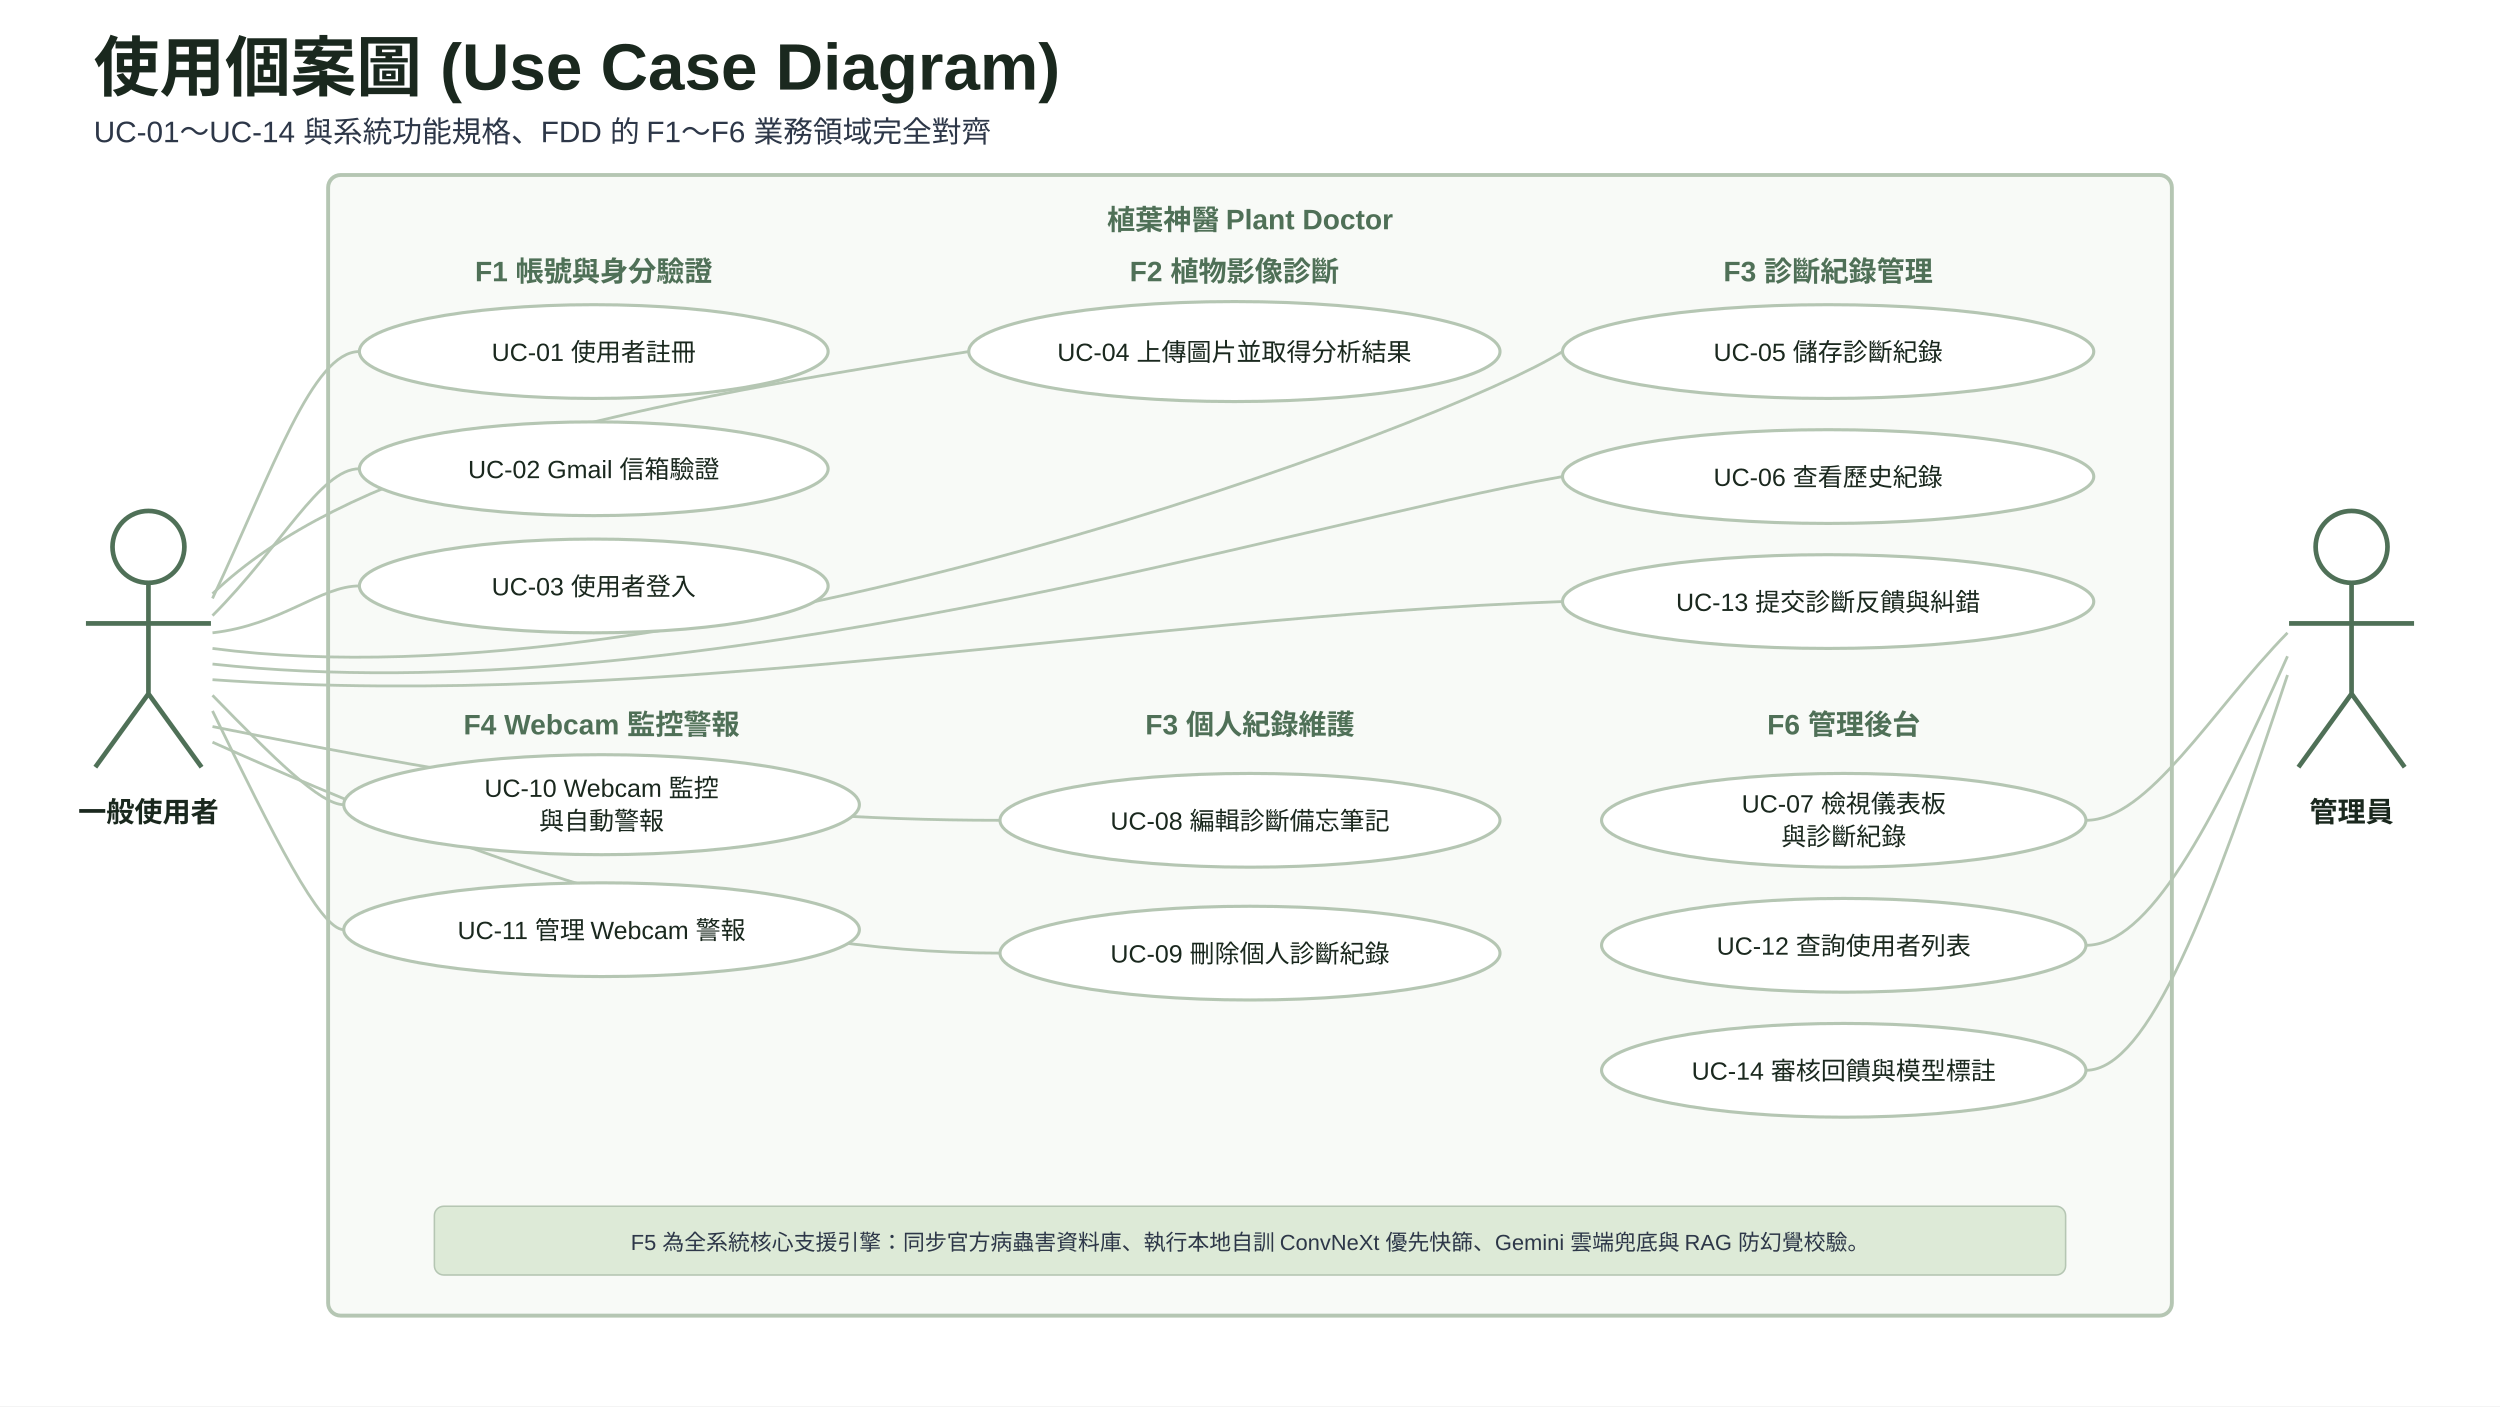
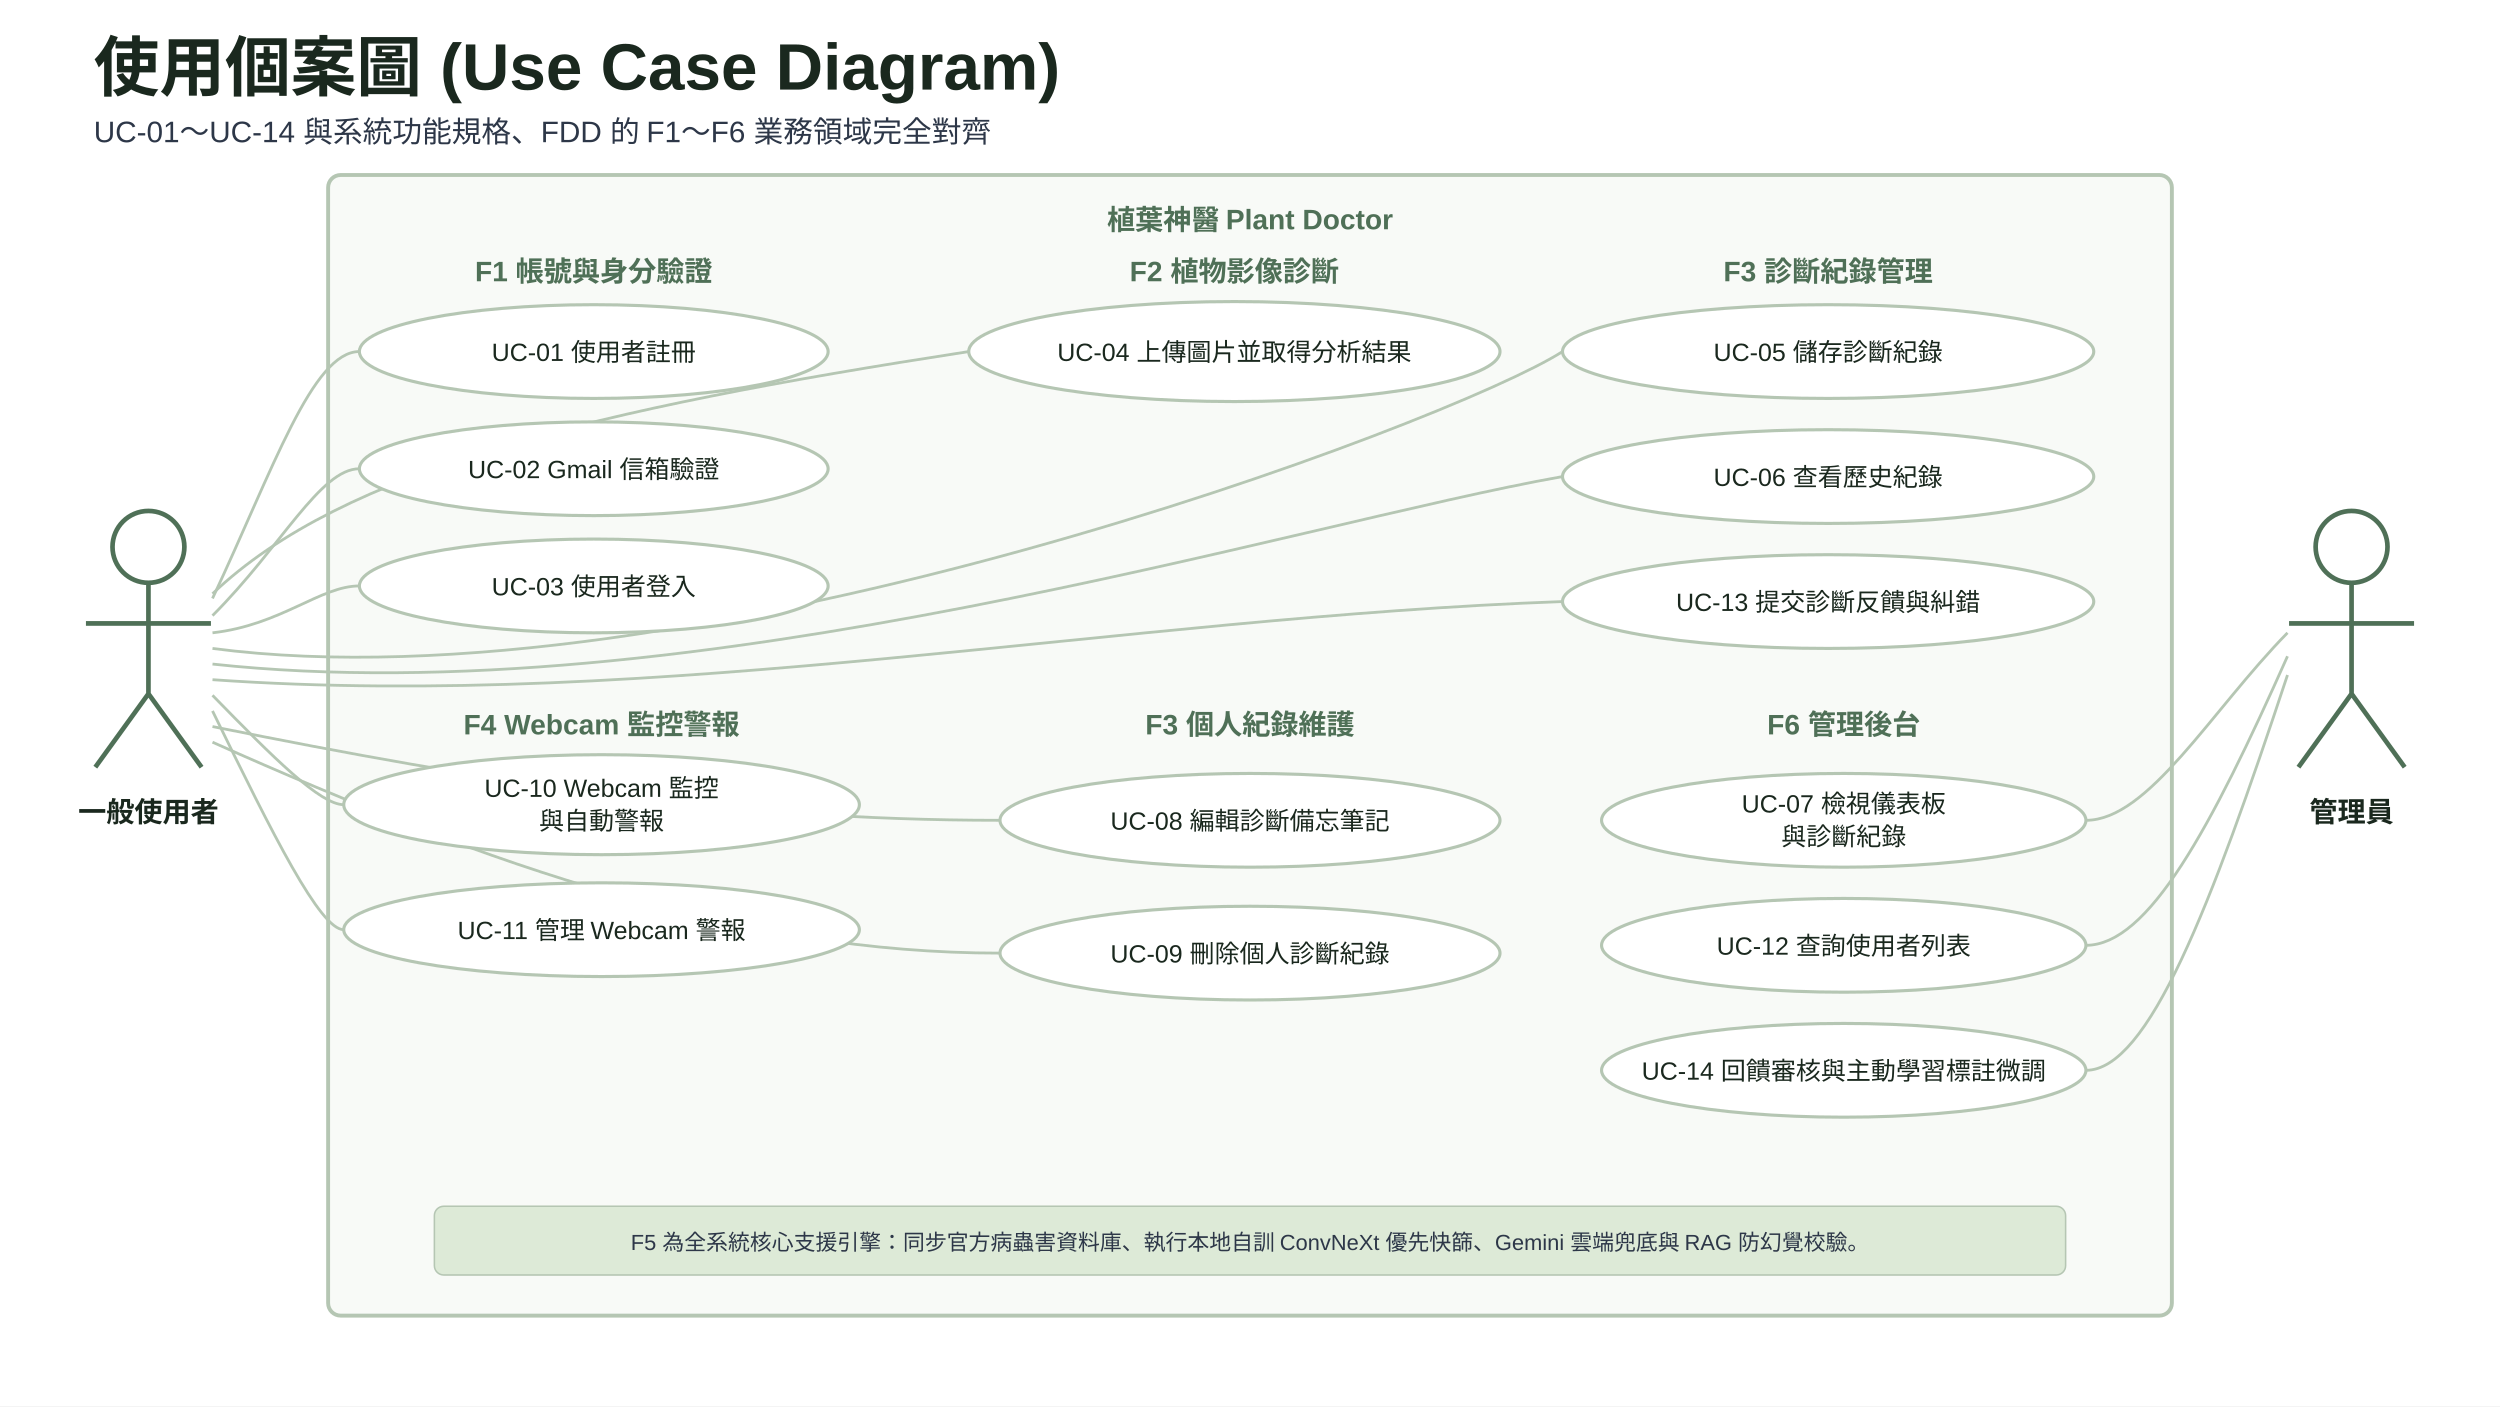
<svg xmlns="http://www.w3.org/2000/svg" width="1600" height="900" viewBox="0 0 1600 900">
  <defs>
    <style>
      .title { font: 700 42px "Microsoft JhengHei", "Noto Sans TC", Arial, sans-serif; fill: #1A281E; }
      .subtitle { font: 400 19px "Microsoft JhengHei", "Noto Sans TC", Arial, sans-serif; fill: #2D3748; }
      .group { font: 700 18px "Microsoft JhengHei", "Noto Sans TC", Arial, sans-serif; fill: #4F7057; }
      .uc { font: 400 16px "Microsoft JhengHei", "Noto Sans TC", Arial, sans-serif; fill: #1A281E; }
      .actor { font: 700 18px "Microsoft JhengHei", "Noto Sans TC", Arial, sans-serif; fill: #1A281E; }
      .small { font: 400 14px "Microsoft JhengHei", "Noto Sans TC", Arial, sans-serif; fill: #2D3748; }
      .boundary { fill: #F8FAF7; stroke: #B5C6B3; stroke-width: 2.5; }
      .case { fill: #ffffff; stroke: #B5C6B3; stroke-width: 2; }
      .shared { fill: #DDEAD7; stroke: #B5C6B3; stroke-width: 2; }
      .support { fill: #ffffff; stroke: #B5C6B3; stroke-width: 2; }
      .line { stroke: #B5C6B3; stroke-width: 1.8; fill: none; }
      .actor-line { stroke: #4F7057; stroke-width: 3; fill: none; }
      .include { stroke: #B5C6B3; stroke-width: 1.6; stroke-dasharray: 7 5; fill: none; }
    </style>
    <marker id="arrow" markerWidth="10" markerHeight="10" refX="8" refY="5" orient="auto">
      <path d="M0 0 L10 5 L0 10 Z" fill="#B5C6B3" />
    </marker>
  </defs>
  <rect width="1600" height="900" fill="#ffffff" />
  <text x="60" y="58" class="title">使用個案圖 (Use Case Diagram)</text>
  <text x="60" y="91" class="subtitle">UC-01～UC-14 與系統功能規格、FDD 的 F1～F6 業務領域完全對齊</text>
  <rect x="210" y="112" width="1180" height="730" rx="8" class="boundary" />
  <text x="800" y="147" text-anchor="middle" class="group">植葉神醫 Plant Doctor</text>
  <g transform="translate(95,350)">
    <circle cx="0" cy="0" r="23" fill="#ffffff" stroke="#4F7057" stroke-width="3" />
    <path d="M0 23 V94 M-40 49 H40 M0 94 L-34 141 M0 94 L34 141" class="actor-line" />
    <text x="0" y="176" text-anchor="middle" class="actor">一般使用者</text>
  </g>
  <g transform="translate(1505,350)">
    <circle cx="0" cy="0" r="23" fill="#ffffff" stroke="#4F7057" stroke-width="3" />
    <path d="M0 23 V94 M-40 49 H40 M0 94 L-34 141 M0 94 L34 141" class="actor-line" />
    <text x="0" y="176" text-anchor="middle" class="actor">管理員</text>
  </g>
  <path d="M136 383 C175 300 200 225 230 225" class="line" />
  <path d="M136 394 C180 350 205 300 230 300" class="line" />
  <path d="M136 405 C180 400 205 375 230 375" class="line" />
  <path d="M136 380 C 220 300 380 262 620 225" class="line" />
  <path d="M136 415 C 440 455, 930 270, 1000 225" class="line" />
  <path d="M136 425 C 440 458, 830 335, 1000 305" class="line" />
  <path d="M136 435 C 420 455, 720 395, 1000 385" class="line" />
  <path d="M136 445 C175 485 205 515 220 515" class="line" />
  <path d="M136 455 C175 535 205 595 220 595" class="line" />
  <path d="M136 465 C310 500 465 525 640 525" class="line" />
  <path d="M136 475 C315 555 475 610 640 610" class="line" />
  <path d="M1464 405 C1415 455 1375 525 1335 525" class="line" />
  <path d="M1464 420 C1415 530 1375 605 1335 605" class="line" />
  <path d="M1464 432 C1415 580 1375 685 1335 685" class="line" />
  <text x="380" y="180" text-anchor="middle" class="group">F1 帳號與身分驗證</text>
  <ellipse cx="380" cy="225" rx="150" ry="30" class="case" />
  <text x="380" y="231" text-anchor="middle" class="uc">UC-01 使用者註冊</text>
  <ellipse cx="380" cy="300" rx="150" ry="30" class="case" />
  <text x="380" y="306" text-anchor="middle" class="uc">UC-02 Gmail 信箱驗證</text>
  <ellipse cx="380" cy="375" rx="150" ry="30" class="case" />
  <text x="380" y="381" text-anchor="middle" class="uc">UC-03 使用者登入</text>
  <text x="790" y="180" text-anchor="middle" class="group">F2 植物影像診斷</text>
  <ellipse cx="790" cy="225" rx="170" ry="32" class="case" />
  <text x="790" y="231" text-anchor="middle" class="uc">UC-04 上傳圖片並取得分析結果</text>
  <text x="1170" y="180" text-anchor="middle" class="group">F3 診斷紀錄管理</text>
  <ellipse cx="1170" cy="225" rx="170" ry="30" class="case" />
  <text x="1170" y="231" text-anchor="middle" class="uc">UC-05 儲存診斷紀錄</text>
  <ellipse cx="1170" cy="305" rx="170" ry="30" class="case" />
  <text x="1170" y="311" text-anchor="middle" class="uc">UC-06 查看歷史紀錄</text>
  <ellipse cx="1170" cy="385" rx="170" ry="30" class="case" />
  <text x="1170" y="391" text-anchor="middle" class="uc">UC-13 提交診斷反饋與糾錯</text>
  <text x="385" y="470" text-anchor="middle" class="group">F4 Webcam 監控警報</text>
  <ellipse cx="385" cy="515" rx="165" ry="32" class="case" />
  <text x="385" y="510" text-anchor="middle" class="uc">UC-10 Webcam 監控</text>
  <text x="385" y="531" text-anchor="middle" class="uc">與自動警報</text>
  <ellipse cx="385" cy="595" rx="165" ry="30" class="case" />
  <text x="385" y="601" text-anchor="middle" class="uc">UC-11 管理 Webcam 警報</text>
  <text x="800" y="470" text-anchor="middle" class="group">F3 個人紀錄維護</text>
  <ellipse cx="800" cy="525" rx="160" ry="30" class="case" />
  <text x="800" y="531" text-anchor="middle" class="uc">UC-08 編輯診斷備忘筆記</text>
  <ellipse cx="800" cy="610" rx="160" ry="30" class="case" />
  <text x="800" y="616" text-anchor="middle" class="uc">UC-09 刪除個人診斷紀錄</text>
  <text x="1180" y="470" text-anchor="middle" class="group">F6 管理後台</text>
  <ellipse cx="1180" cy="525" rx="155" ry="30" class="case" />
  <text x="1180" y="520" text-anchor="middle" class="uc">UC-07 檢視儀表板</text>
  <text x="1180" y="541" text-anchor="middle" class="uc">與診斷紀錄</text>
  <ellipse cx="1180" cy="605" rx="155" ry="30" class="case" />
  <text x="1180" y="611" text-anchor="middle" class="uc">UC-12 查詢使用者列表</text>
  <ellipse cx="1180" cy="685" rx="155" ry="30" class="case" />
-   <text x="1180" y="691" text-anchor="middle" class="uc">UC-14 審核回饋與模型標註</text>
+   <text x="1180" y="691" text-anchor="middle" class="uc">UC-14 回饋審核與主動學習標註微調</text>
  <rect x="278" y="772" width="1044" height="44" rx="6" fill="#DDEAD7" stroke="#B5C6B3" />
  <text x="800" y="800" text-anchor="middle" class="small">F5 為全系統核心支援引擎：同步官方病蟲害資料庫、執行本地自訓 ConvNeXt 優先快篩、Gemini 雲端兜底與 RAG 防幻覺校驗。</text>
</svg>
